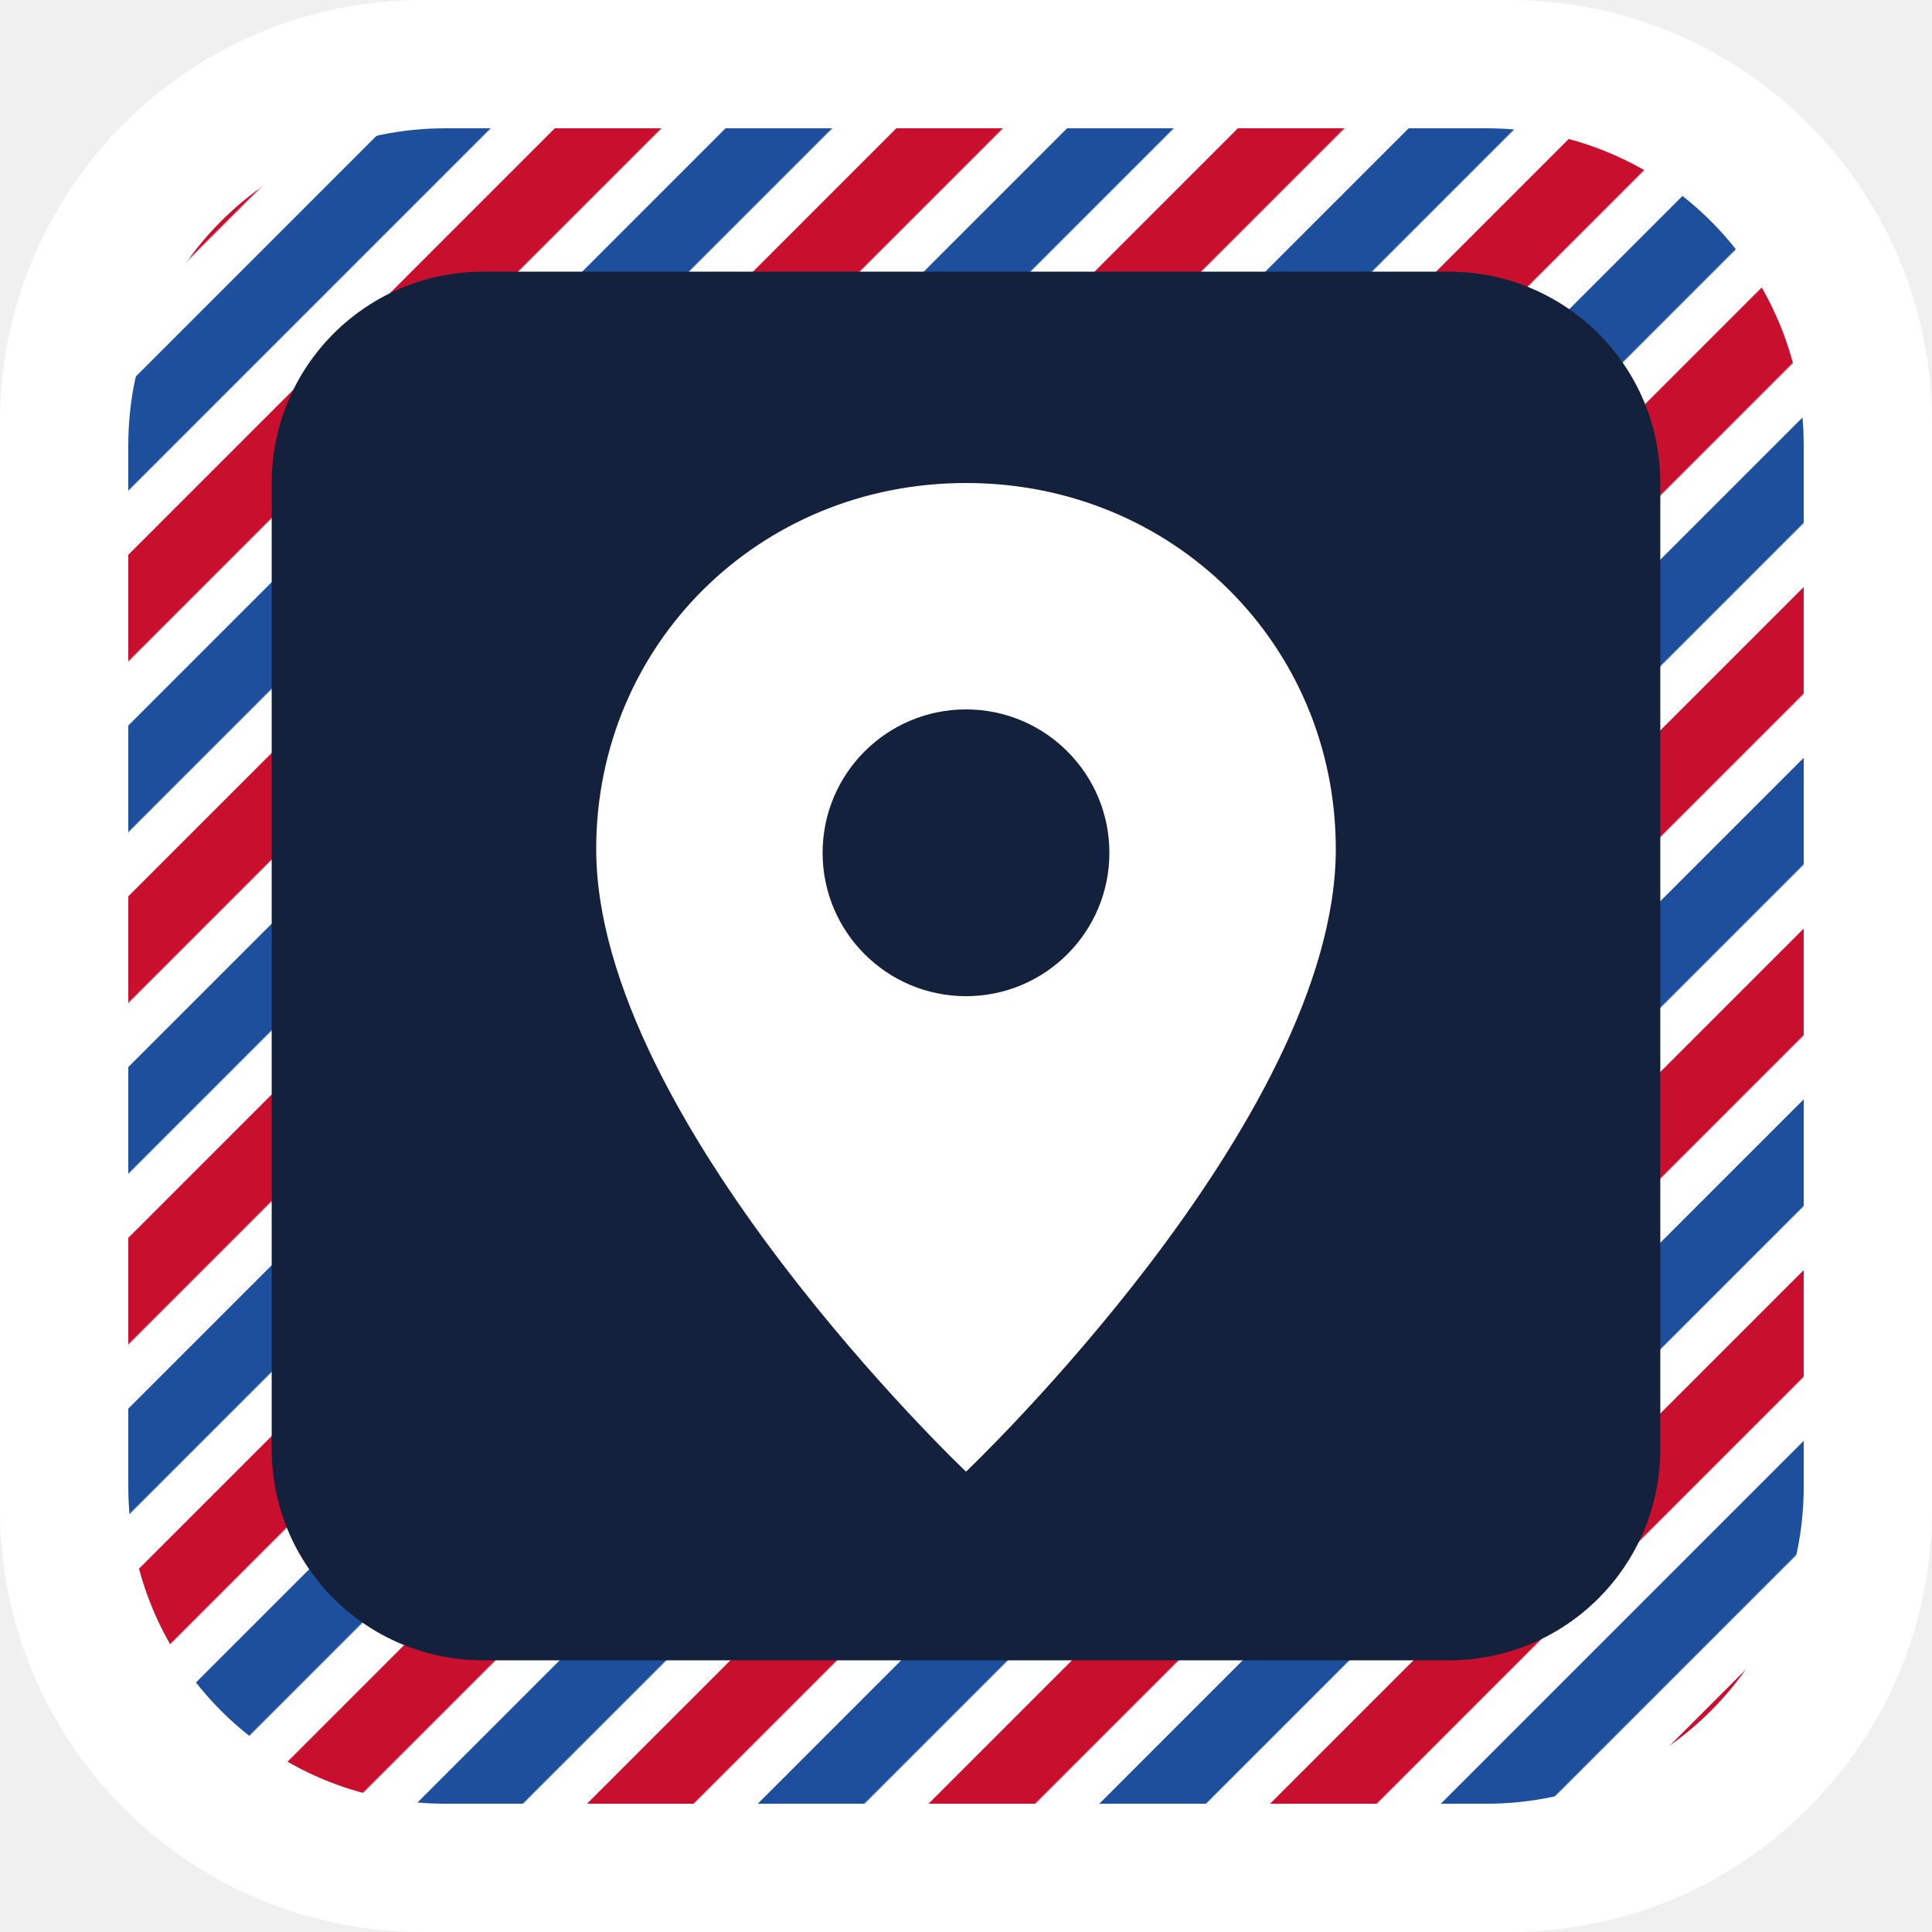
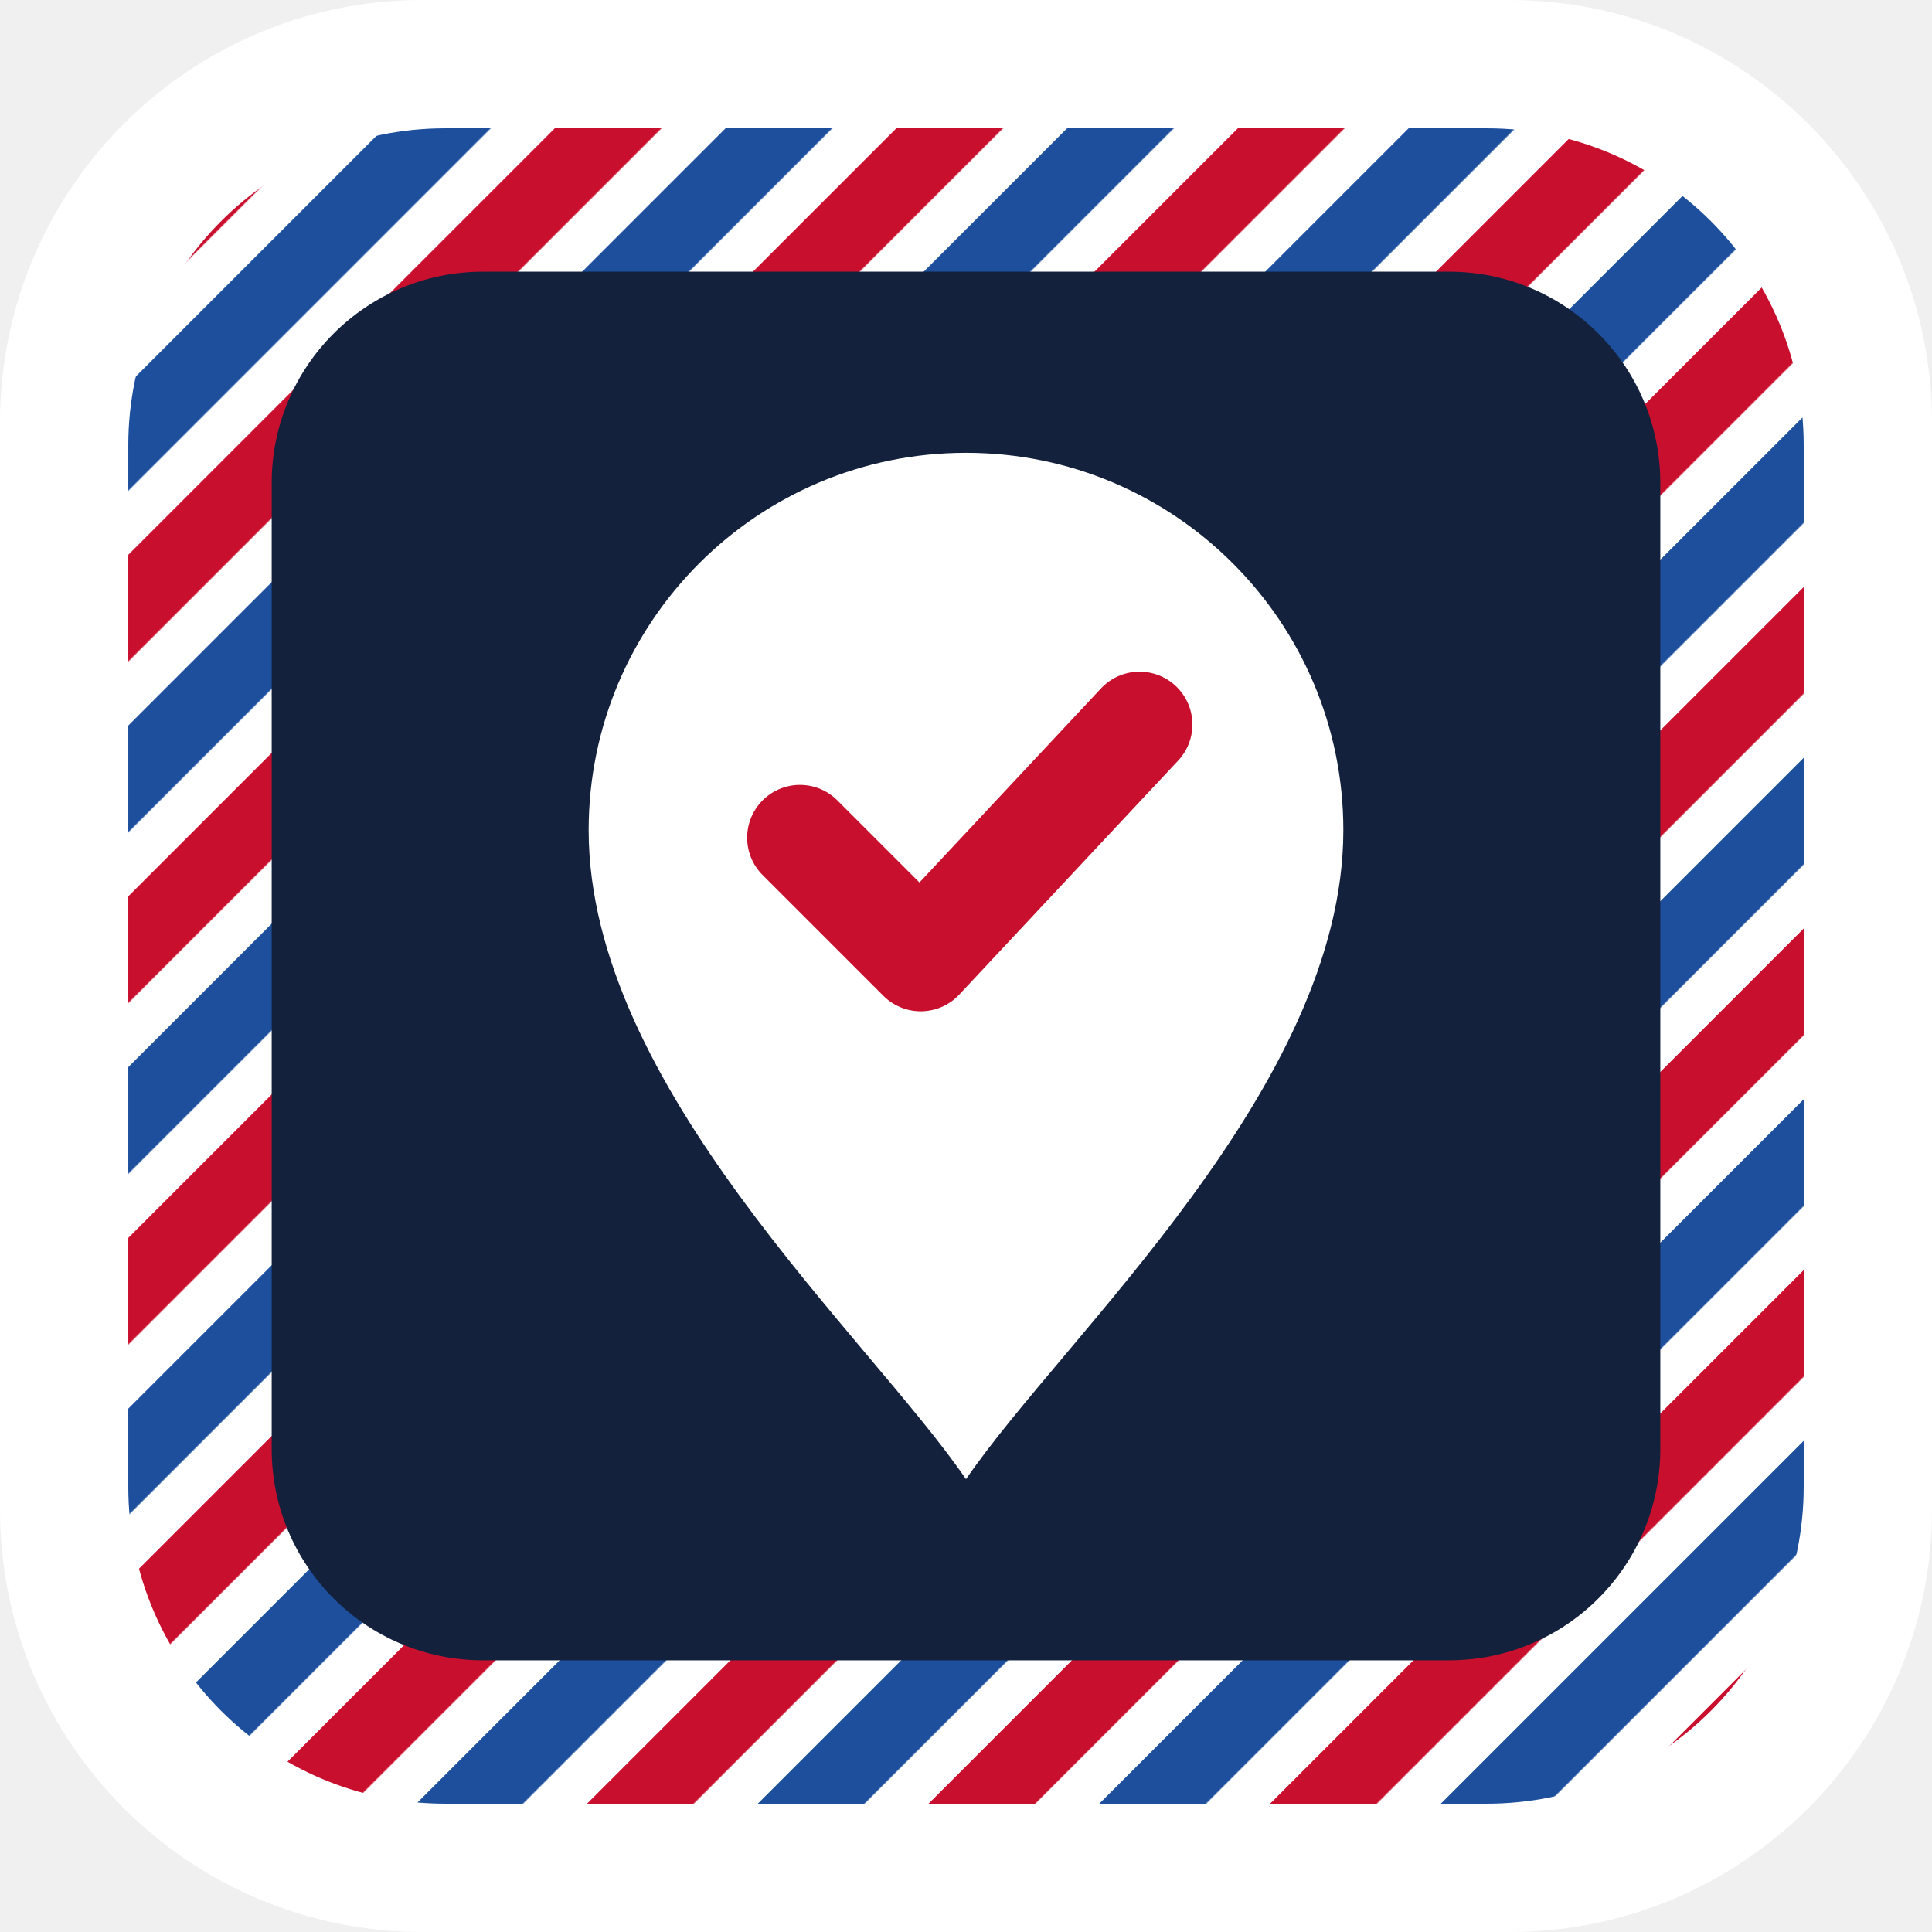
<svg xmlns="http://www.w3.org/2000/svg" viewBox="0 0 512 512">
  <defs>
    <pattern id="air" width="64" height="64" patternUnits="userSpaceOnUse" patternTransform="rotate(45)">
      <rect width="20" height="64" fill="#c8102e" />
      <rect x="32" width="20" height="64" fill="#1d4f9c" />
    </pattern>
    <clipPath id="r">
      <rect width="512" height="512" rx="112" />
    </clipPath>
  </defs>
  <g clip-path="url(#r)">
    <rect width="512" height="512" fill="#fff" />
    <rect x="34" y="34" width="444" height="444" rx="84" fill="url(#air)" />
    <rect x="72" y="72" width="368" height="368" rx="56" fill="#14213D" />
-     <path d="M256 128c-55 0-98 43-98 97 0 72 98 165 98 165s98-93 98-165c0-54-43-97-98-97Z" fill="#fff" />
-     <circle cx="256" cy="226" r="38" fill="#14213D" />
+     <path d="M256 392c-26-38-100-104-100-172a100 100 0 0 1 200 0c0 68-74 134-100 172Z" fill="#fff" />
+     <path d="M212 222l32 32 58-62" fill="none" stroke="#c8102e" stroke-width="28" stroke-linecap="round" stroke-linejoin="round" />
  </g>
</svg>
